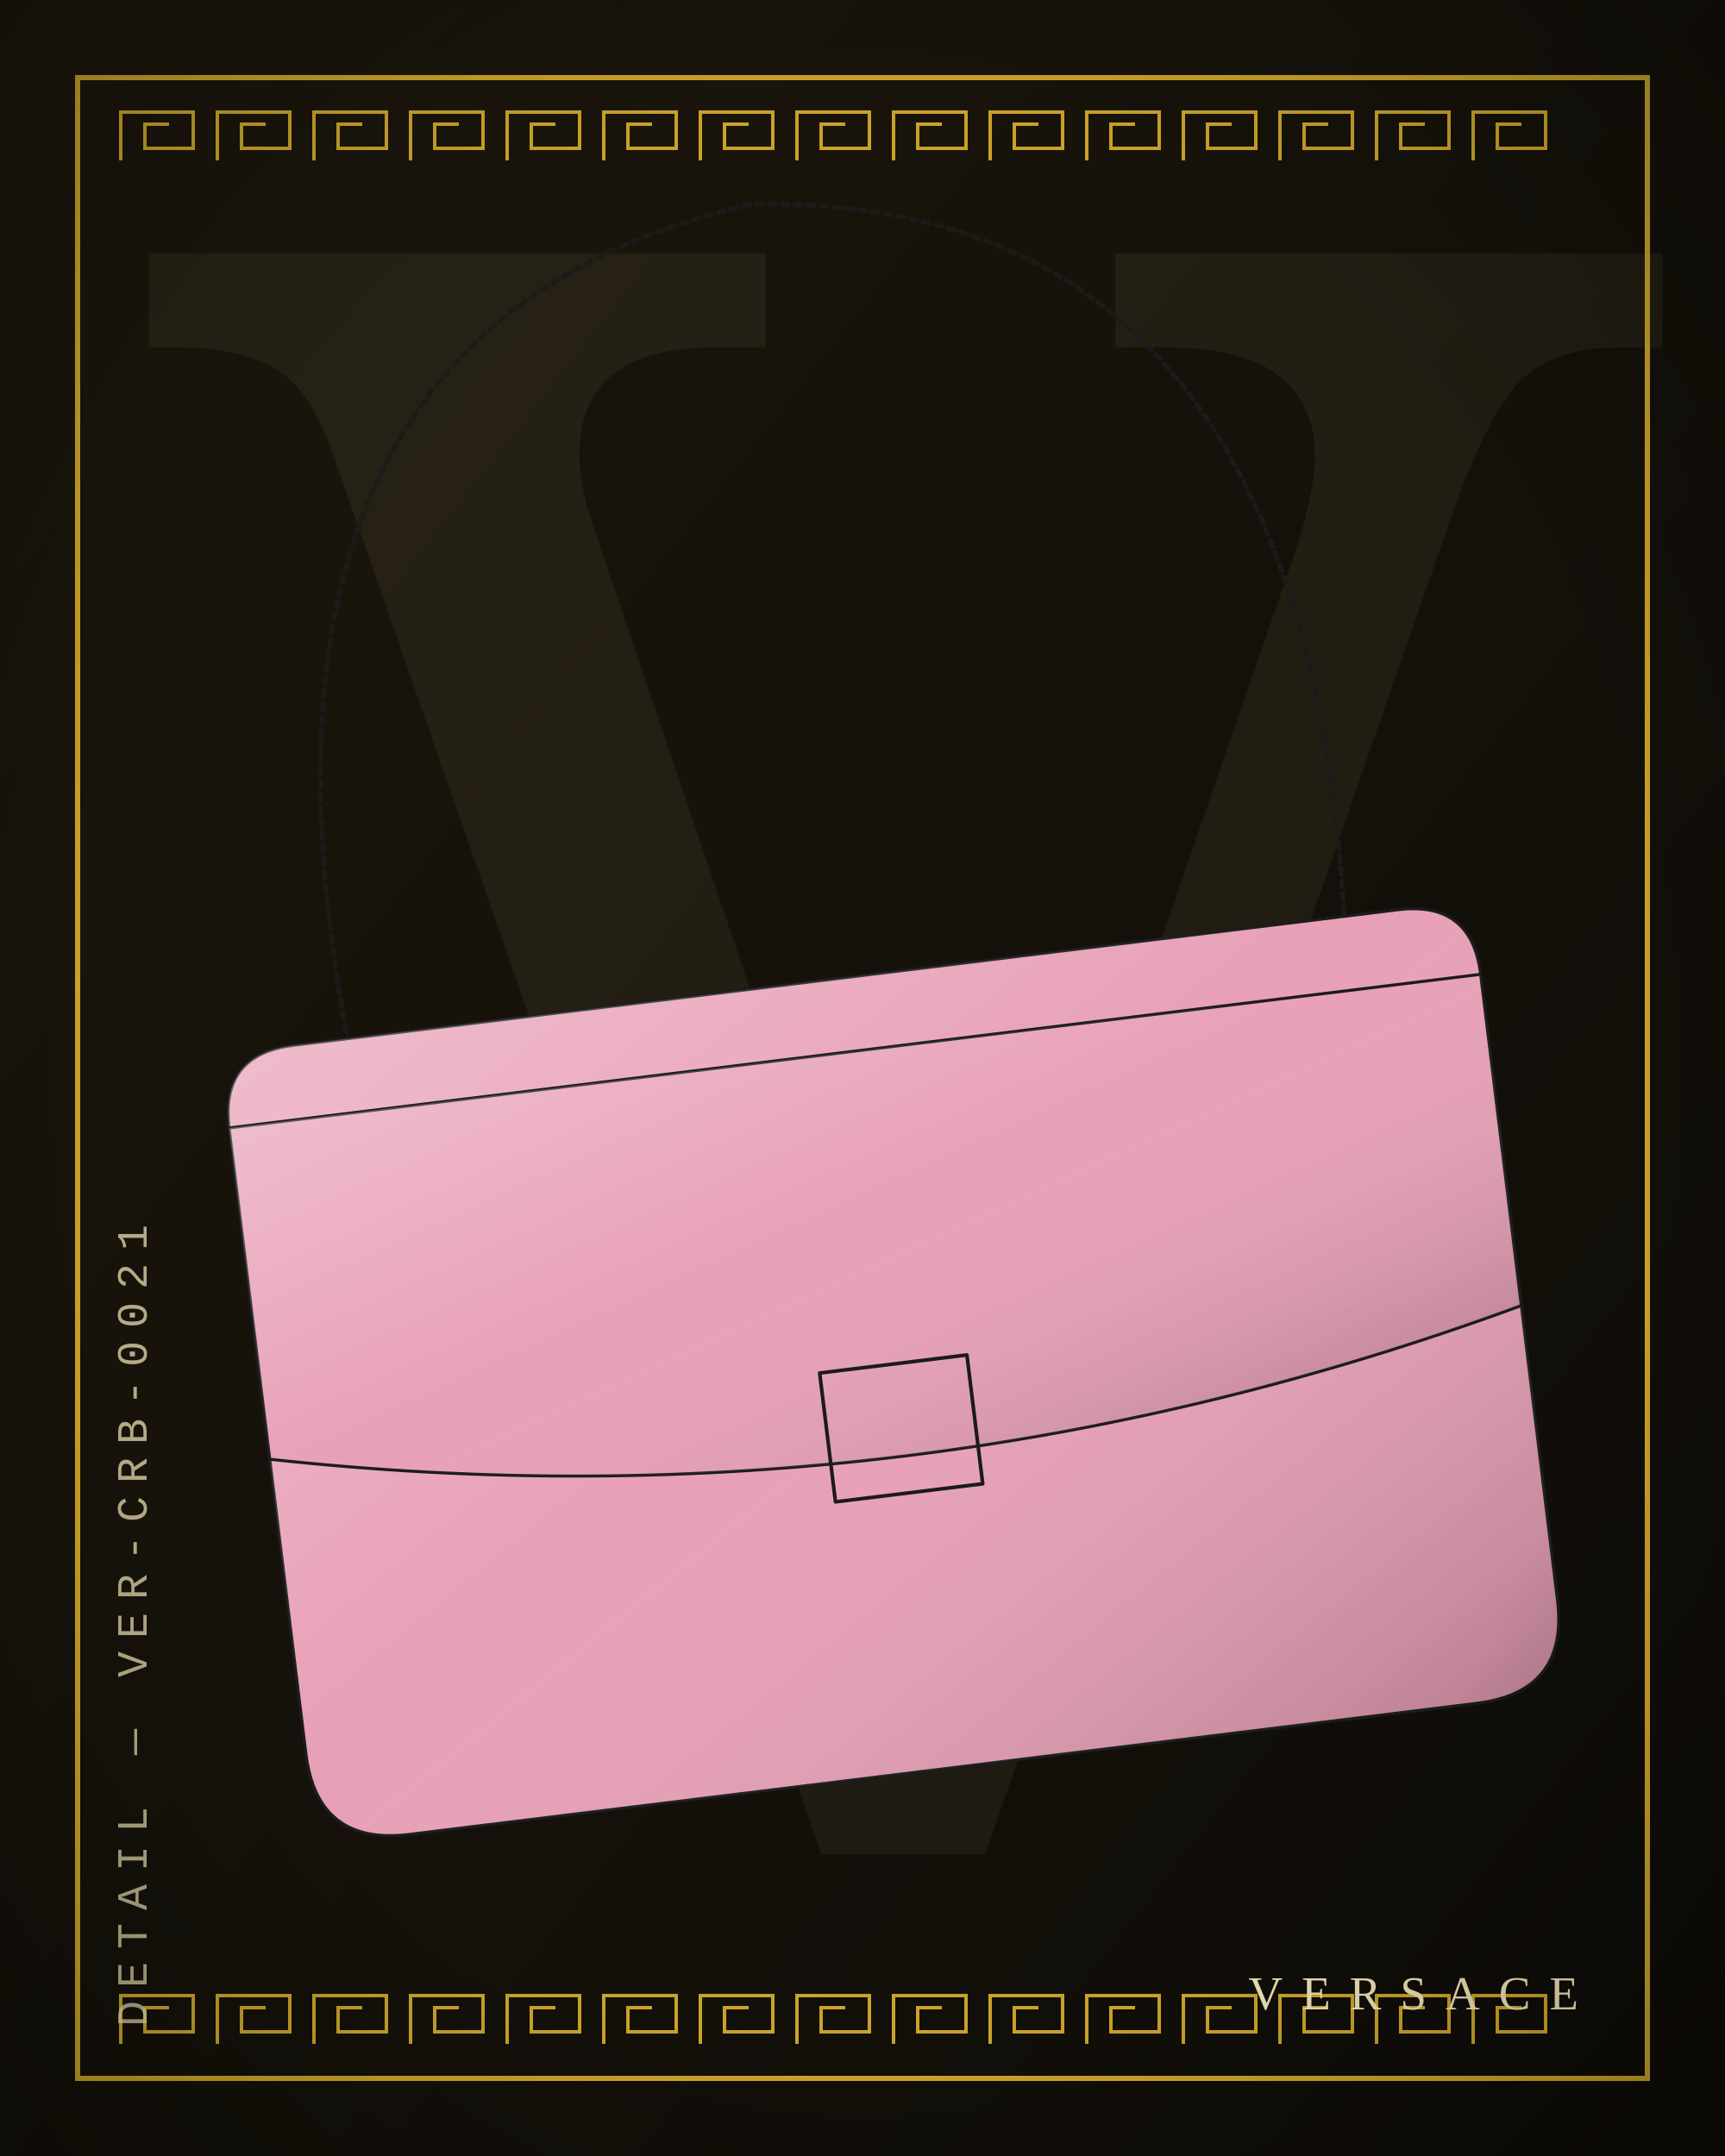
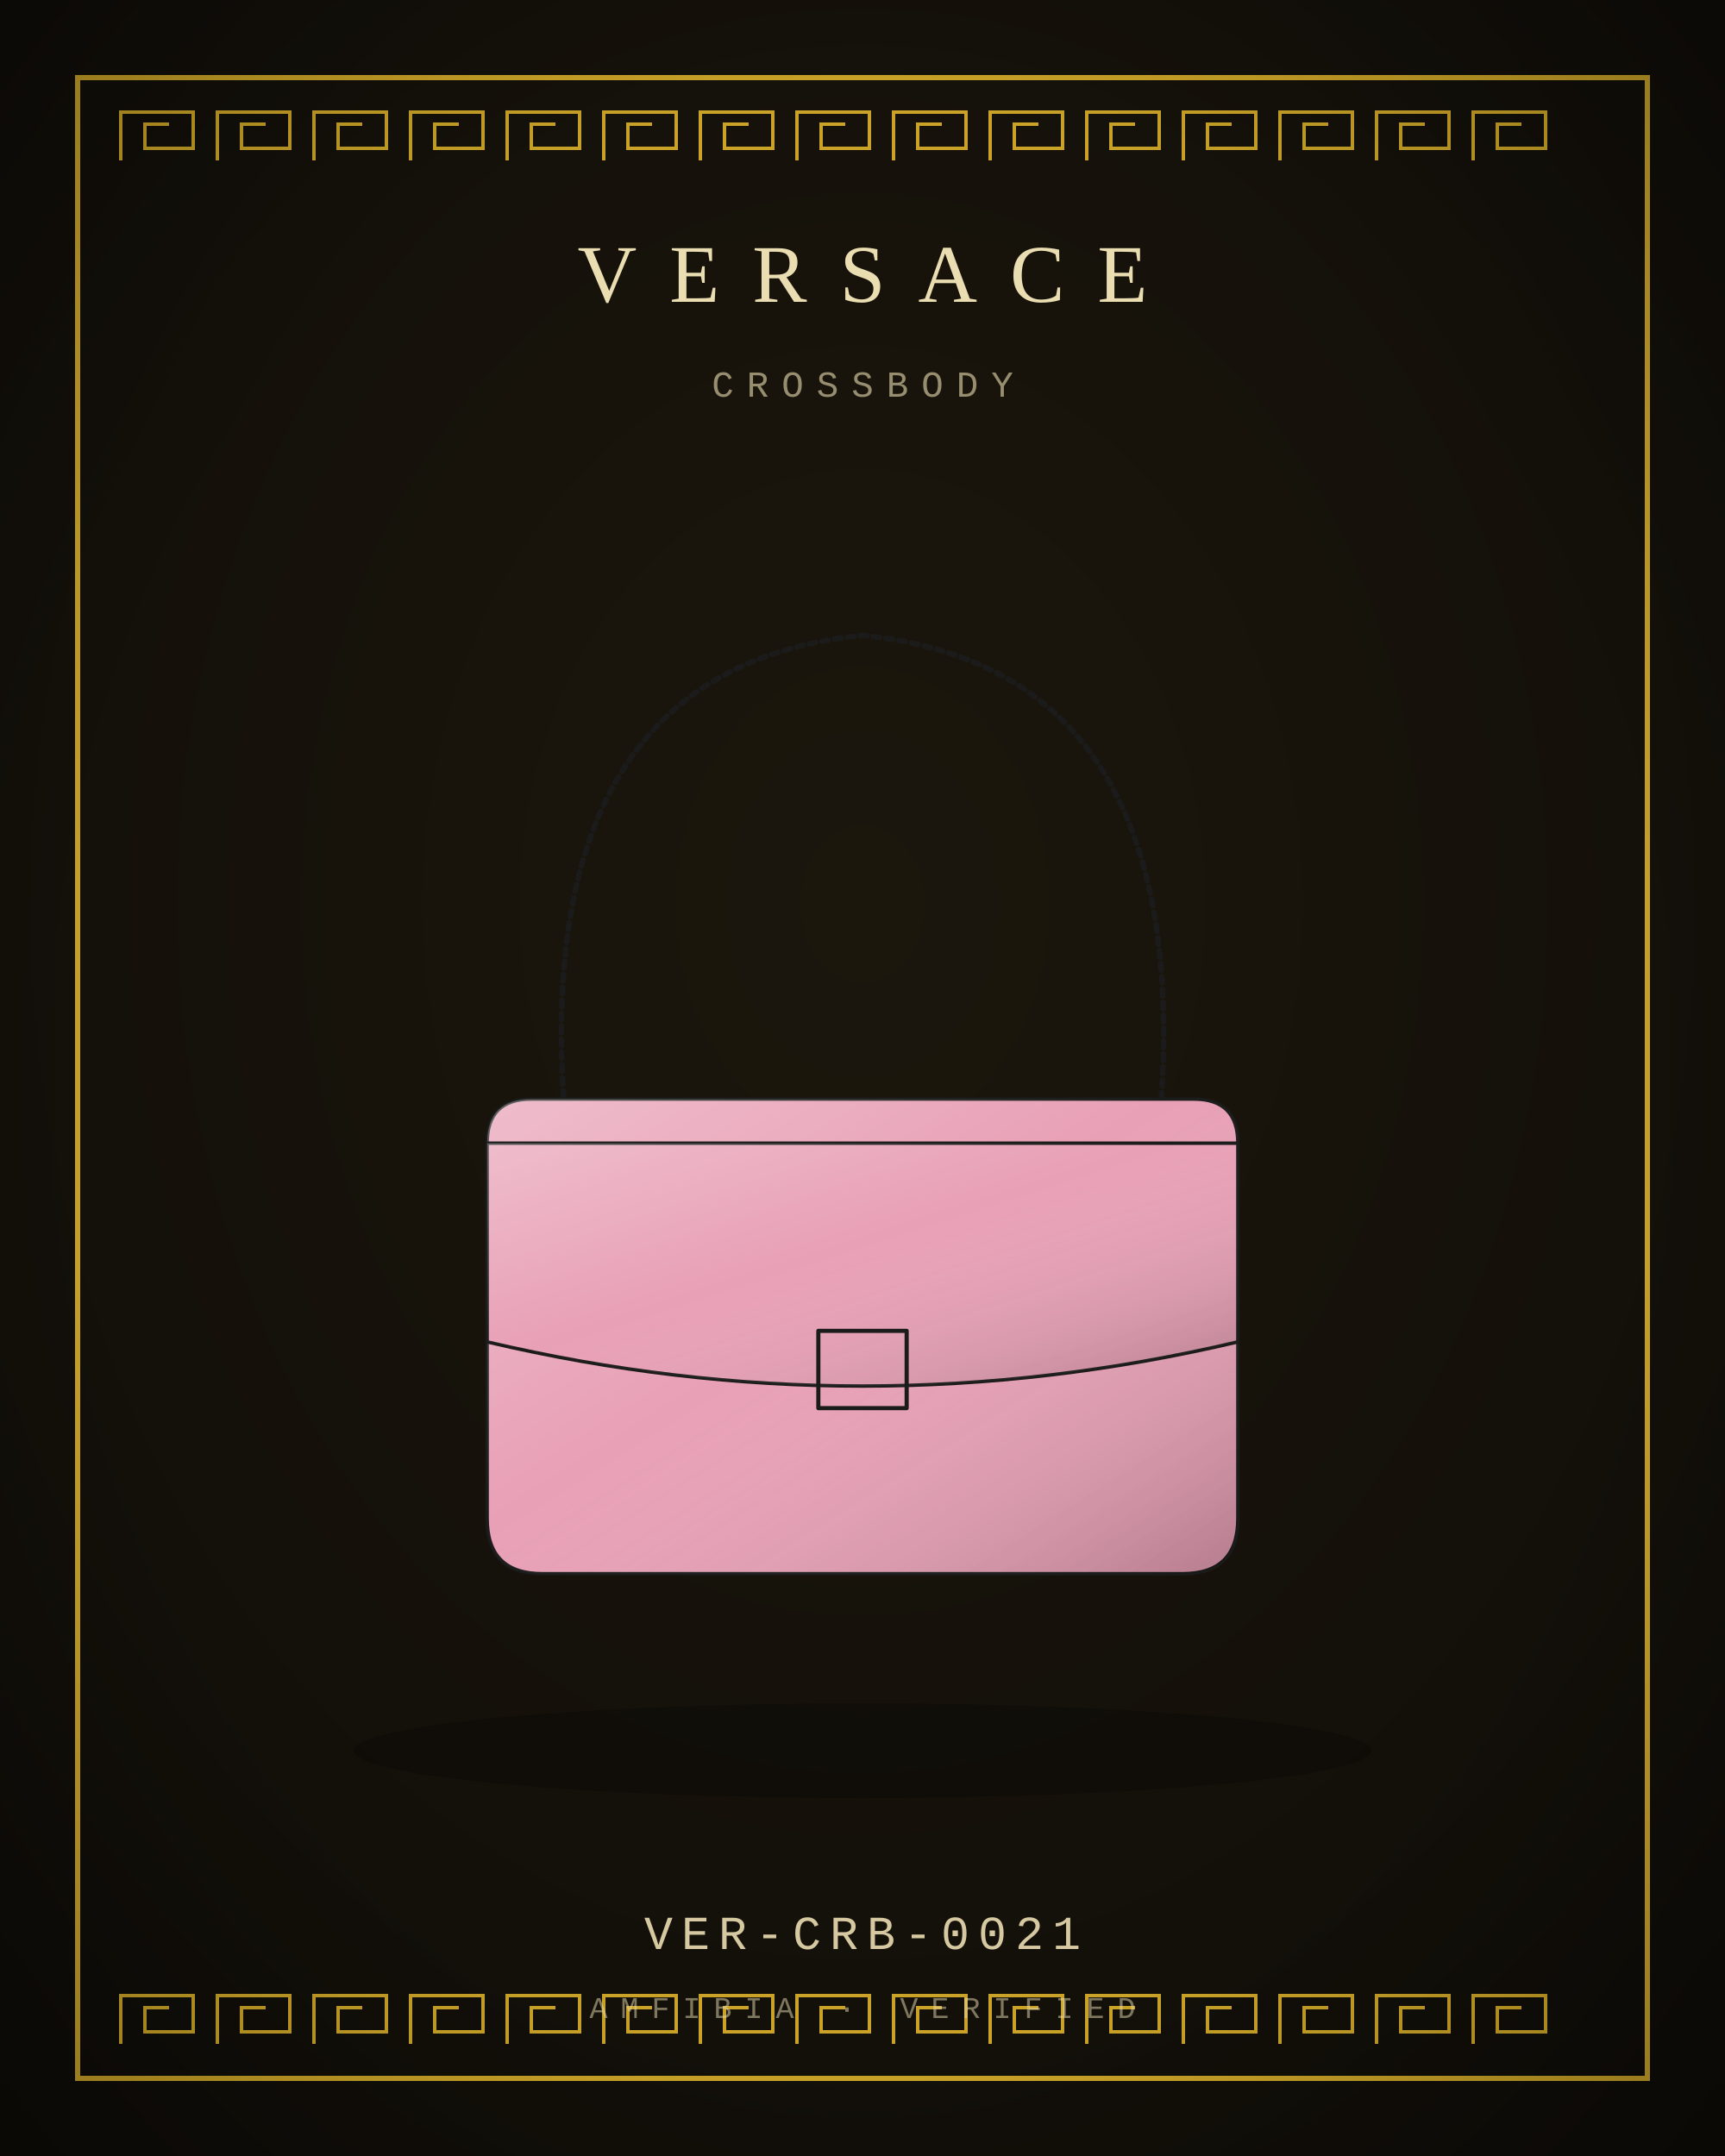
<svg xmlns="http://www.w3.org/2000/svg" viewBox="0 0 400 500" width="800" height="1000">
  <defs>
    <radialGradient id="bg" cx="50%" cy="42%" r="80%">
      <stop offset="0" stop-color="#1C170D" />
      <stop offset="1" stop-color="#0E0C08" />
    </radialGradient>
    <linearGradient id="bgd" x1="0" y1="0" x2="1" y2="1">
      <stop offset="0" stop-color="#1C170D" />
      <stop offset="1" stop-color="#0E0C08" />
    </linearGradient>
    <linearGradient id="sheen" x1="0" y1="0" x2="1" y2="1">
      <stop offset="0" stop-color="#fff" stop-opacity=".30" />
      <stop offset=".45" stop-color="#fff" stop-opacity="0" />
      <stop offset="1" stop-color="#000" stop-opacity=".22" />
    </linearGradient>
    <linearGradient id="multi" x1="0" y1="0" x2="1" y2="1">
      <stop offset="0" stop-color="#B3122E" />
      <stop offset=".35" stop-color="#C9A227" />
      <stop offset=".7" stop-color="#2F5D46" />
      <stop offset="1" stop-color="#3557A0" />
    </linearGradient>
    <radialGradient id="vig" cx="50%" cy="50%" r="75%">
      <stop offset=".6" stop-color="#000" stop-opacity="0" />
      <stop offset="1" stop-color="#000" stop-opacity=".35" />
    </radialGradient>
  </defs>
-   <rect width="400" height="500" fill="url(#bgd)" />
-   <text x="210" y="430" text-anchor="middle" font-family="Georgia, serif" font-size="520" fill="#EBDDB2" opacity="0.06">V</text>
+   <rect width="400" height="500" fill="url(#bg)" />
  <rect x="18" y="18" width="364" height="464" fill="none" stroke="#C9A227" stroke-width="1.2" />
  <path d="M28 37.2 L28 26 L44.8 26 L44.8 34.4 L33.6 34.4 L33.6 28.8 L39.2 28.8 M50.4 37.2 L50.4 26 L67.2 26 L67.2 34.4 L56 34.4 L56 28.8 L61.6 28.8 M72.8 37.2 L72.8 26 L89.6 26 L89.6 34.4 L78.4 34.4 L78.4 28.8 L84 28.8 M95.2 37.2 L95.2 26 L112 26 L112 34.4 L100.8 34.4 L100.8 28.8 L106.4 28.8 M117.6 37.2 L117.6 26 L134.4 26 L134.4 34.4 L123.2 34.4 L123.2 28.8 L128.8 28.8 M140 37.2 L140 26 L156.8 26 L156.8 34.4 L145.6 34.4 L145.6 28.8 L151.2 28.8 M162.4 37.2 L162.4 26 L179.2 26 L179.2 34.4 L168 34.4 L168 28.8 L173.6 28.8 M184.8 37.2 L184.8 26 L201.6 26 L201.6 34.4 L190.4 34.4 L190.4 28.8 L196 28.8 M207.2 37.2 L207.2 26 L224 26 L224 34.4 L212.8 34.4 L212.8 28.8 L218.4 28.8 M229.6 37.2 L229.6 26 L246.4 26 L246.4 34.4 L235.2 34.4 L235.2 28.8 L240.8 28.8 M252 37.2 L252 26 L268.8 26 L268.8 34.4 L257.6 34.4 L257.6 28.8 L263.2 28.8 M274.4 37.2 L274.4 26 L291.2 26 L291.2 34.4 L280 34.4 L280 28.8 L285.6 28.8 M296.8 37.2 L296.8 26 L313.6 26 L313.6 34.4 L302.4 34.4 L302.4 28.8 L308 28.8 M319.2 37.2 L319.2 26 L336 26 L336 34.4 L324.8 34.4 L324.8 28.8 L330.4 28.8 M341.6 37.2 L341.6 26 L358.4 26 L358.4 34.4 L347.2 34.4 L347.2 28.8 L352.8 28.8 " fill="none" stroke="#C9A227" stroke-width="1.6" vector-effect="non-scaling-stroke" />
  <path d="M28 474 L28 462.8 L44.8 462.8 L44.8 471.2 L33.6 471.2 L33.6 465.6 L39.2 465.6 M50.4 474 L50.4 462.8 L67.2 462.8 L67.2 471.2 L56 471.2 L56 465.6 L61.6 465.6 M72.8 474 L72.8 462.8 L89.6 462.8 L89.6 471.2 L78.4 471.2 L78.4 465.6 L84 465.6 M95.2 474 L95.2 462.8 L112 462.8 L112 471.2 L100.8 471.2 L100.8 465.6 L106.4 465.6 M117.6 474 L117.6 462.8 L134.4 462.8 L134.4 471.2 L123.2 471.2 L123.2 465.6 L128.8 465.6 M140 474 L140 462.8 L156.8 462.8 L156.8 471.2 L145.6 471.2 L145.6 465.6 L151.2 465.6 M162.4 474 L162.4 462.8 L179.2 462.8 L179.2 471.2 L168 471.2 L168 465.6 L173.6 465.6 M184.8 474 L184.8 462.8 L201.6 462.8 L201.6 471.2 L190.4 471.2 L190.4 465.6 L196 465.6 M207.2 474 L207.2 462.8 L224 462.8 L224 471.2 L212.8 471.2 L212.8 465.6 L218.4 465.6 M229.6 474 L229.6 462.8 L246.4 462.8 L246.4 471.2 L235.2 471.2 L235.2 465.6 L240.8 465.6 M252 474 L252 462.8 L268.8 462.8 L268.8 471.2 L257.6 471.2 L257.6 465.6 L263.2 465.6 M274.4 474 L274.4 462.8 L291.2 462.8 L291.2 471.2 L280 471.2 L280 465.6 L285.6 465.6 M296.8 474 L296.8 462.8 L313.6 462.8 L313.6 471.2 L302.4 471.2 L302.4 465.6 L308 465.6 M319.2 474 L319.2 462.8 L336 462.8 L336 471.2 L324.8 471.2 L324.8 465.6 L330.4 465.6 M341.6 474 L341.6 462.8 L358.4 462.8 L358.4 471.2 L347.2 471.2 L347.2 465.6 L352.8 465.6 " fill="none" stroke="#C9A227" stroke-width="1.6" vector-effect="non-scaling-stroke" />
-   <g transform="rotate(-7.0 200 250) translate(-16 20) scale(2.15)">
-     <path d="M46 98 Q40 18 100 12 Q160 18 154 98" fill="none" stroke="#1B1B1B" stroke-width="2.24" stroke-dasharray="3 3" stroke-linejoin="round" stroke-linecap="round" vector-effect="non-scaling-stroke" />
-     <path d="M40 96 L160 96 Q168 96 168 104 L168 172 Q168 182 158 182 L42 182 Q32 182 32 172 L32 104 Q32 96 40 96 Z" fill="#E8A0B6" stroke="#1B1B1B" stroke-width="1.4" stroke-linejoin="round" stroke-linecap="round" vector-effect="non-scaling-stroke" />
+   <ellipse cx="200" cy="406" rx="118" ry="11" fill="#000" opacity="0.22" />
+   <g transform="translate(72 132) scale(1.28)">
+     <path d="M46 98 Q40 18 100 12 Q160 18 154 98" fill="none" stroke="#1B1B1B" stroke-width="2.56" stroke-dasharray="3 3" stroke-linejoin="round" stroke-linecap="round" vector-effect="non-scaling-stroke" />
+     <path d="M40 96 L160 96 Q168 96 168 104 L168 172 Q168 182 158 182 L42 182 Q32 182 32 172 L32 104 Q32 96 40 96 Z" fill="#E8A0B6" stroke="#1B1B1B" stroke-width="1.6" stroke-linejoin="round" stroke-linecap="round" vector-effect="non-scaling-stroke" />
    <path d="M40 96 L160 96 Q168 96 168 104 L168 172 Q168 182 158 182 L42 182 Q32 182 32 172 L32 104 Q32 96 40 96 Z" fill="url(#sheen)" stroke="none" />
-     <path d="M32 104 L168 104 L168 140 Q100 156 32 140 Z" fill="#E8A0B6" stroke="#1B1B1B" stroke-width="1.4" stroke-linejoin="round" stroke-linecap="round" vector-effect="non-scaling-stroke" />
+     <path d="M32 104 L168 104 L168 140 Q100 156 32 140 Z" fill="#E8A0B6" stroke="#1B1B1B" stroke-width="1.6" stroke-linejoin="round" stroke-linecap="round" vector-effect="non-scaling-stroke" />
    <path d="M32 104 L168 104 L168 140 Q100 156 32 140 Z" fill="url(#sheen)" stroke="none" />
-     <path d="M92 138 L108 138 L108 152 L92 152 Z" fill="none" stroke="#1B1B1B" stroke-width="1.68" stroke-linejoin="round" stroke-linecap="round" vector-effect="non-scaling-stroke" />
-   </g>
-   <g transform="translate(34 470) rotate(-90)">
-     <text x="0" y="0" text-anchor="start" font-family="'Courier New', Courier, monospace" font-size="10" letter-spacing="3" fill="#EBDDB2" opacity="0.75">DETAIL — VER-CRB-0021</text>
+     <path d="M92 138 L108 138 L108 152 L92 152 Z" fill="none" stroke="#1B1B1B" stroke-width="1.92" stroke-linejoin="round" stroke-linecap="round" vector-effect="non-scaling-stroke" />
  </g>
  <g>
-     <text x="366" y="466" text-anchor="end" font-size="11" fill="#EBDDB2" font-family="'Trajan Pro', 'Times New Roman', serif" font-weight="400" letter-spacing="4.4">VERSACE</text>
+     <text x="200" y="70" text-anchor="middle" font-size="19" fill="#EBDDB2" font-family="'Trajan Pro', 'Times New Roman', serif" font-weight="400" letter-spacing="7.6">VERSACE</text>
  </g>
+   <text x="200" y="92" text-anchor="middle" font-family="'Courier New', Courier, monospace" font-size="8.5" letter-spacing="3" fill="#EBDDB2" opacity="0.6">CROSSBODY</text>
+   <text x="200" y="452" text-anchor="middle" font-family="'Courier New', Courier, monospace" font-size="11" letter-spacing="2" fill="#EBDDB2" opacity="0.9">VER-CRB-0021</text>
+   <text x="200" y="468" text-anchor="middle" font-family="'Courier New', Courier, monospace" font-size="7" letter-spacing="3" fill="#EBDDB2" opacity="0.5">AMFIBIA · VERIFIED</text>
  <rect width="400" height="500" fill="url(#vig)" />
</svg>
